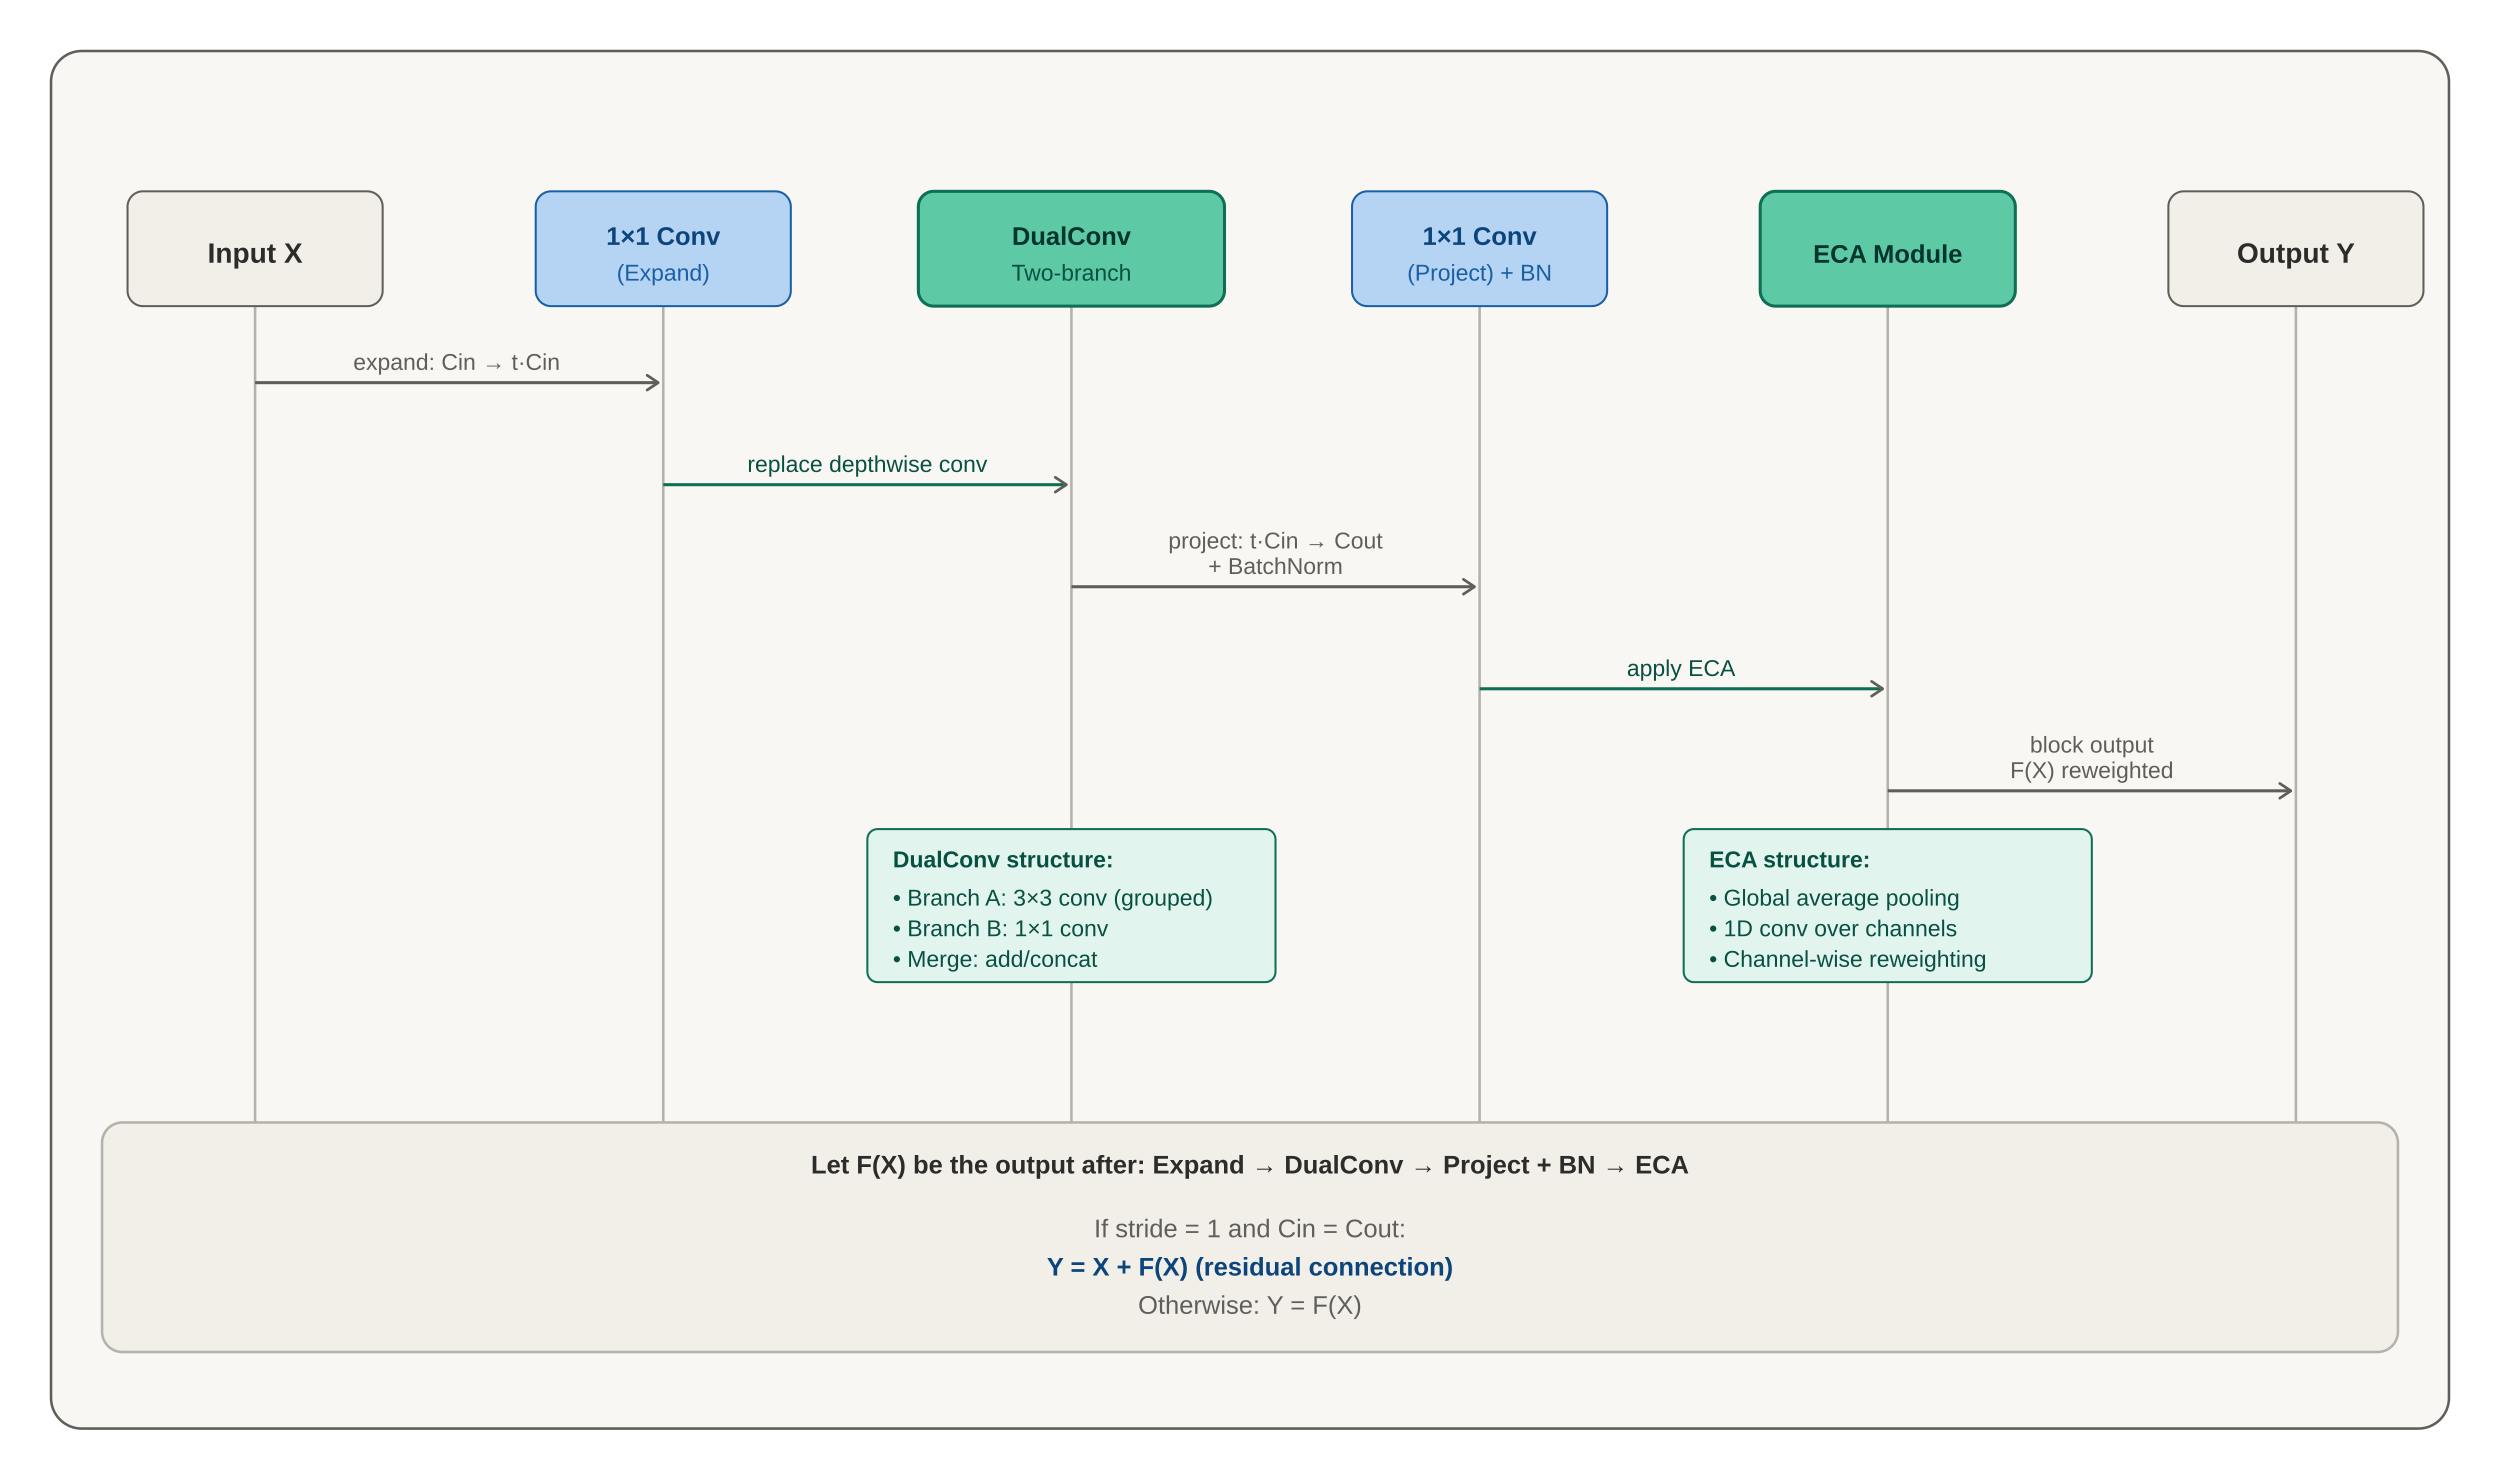
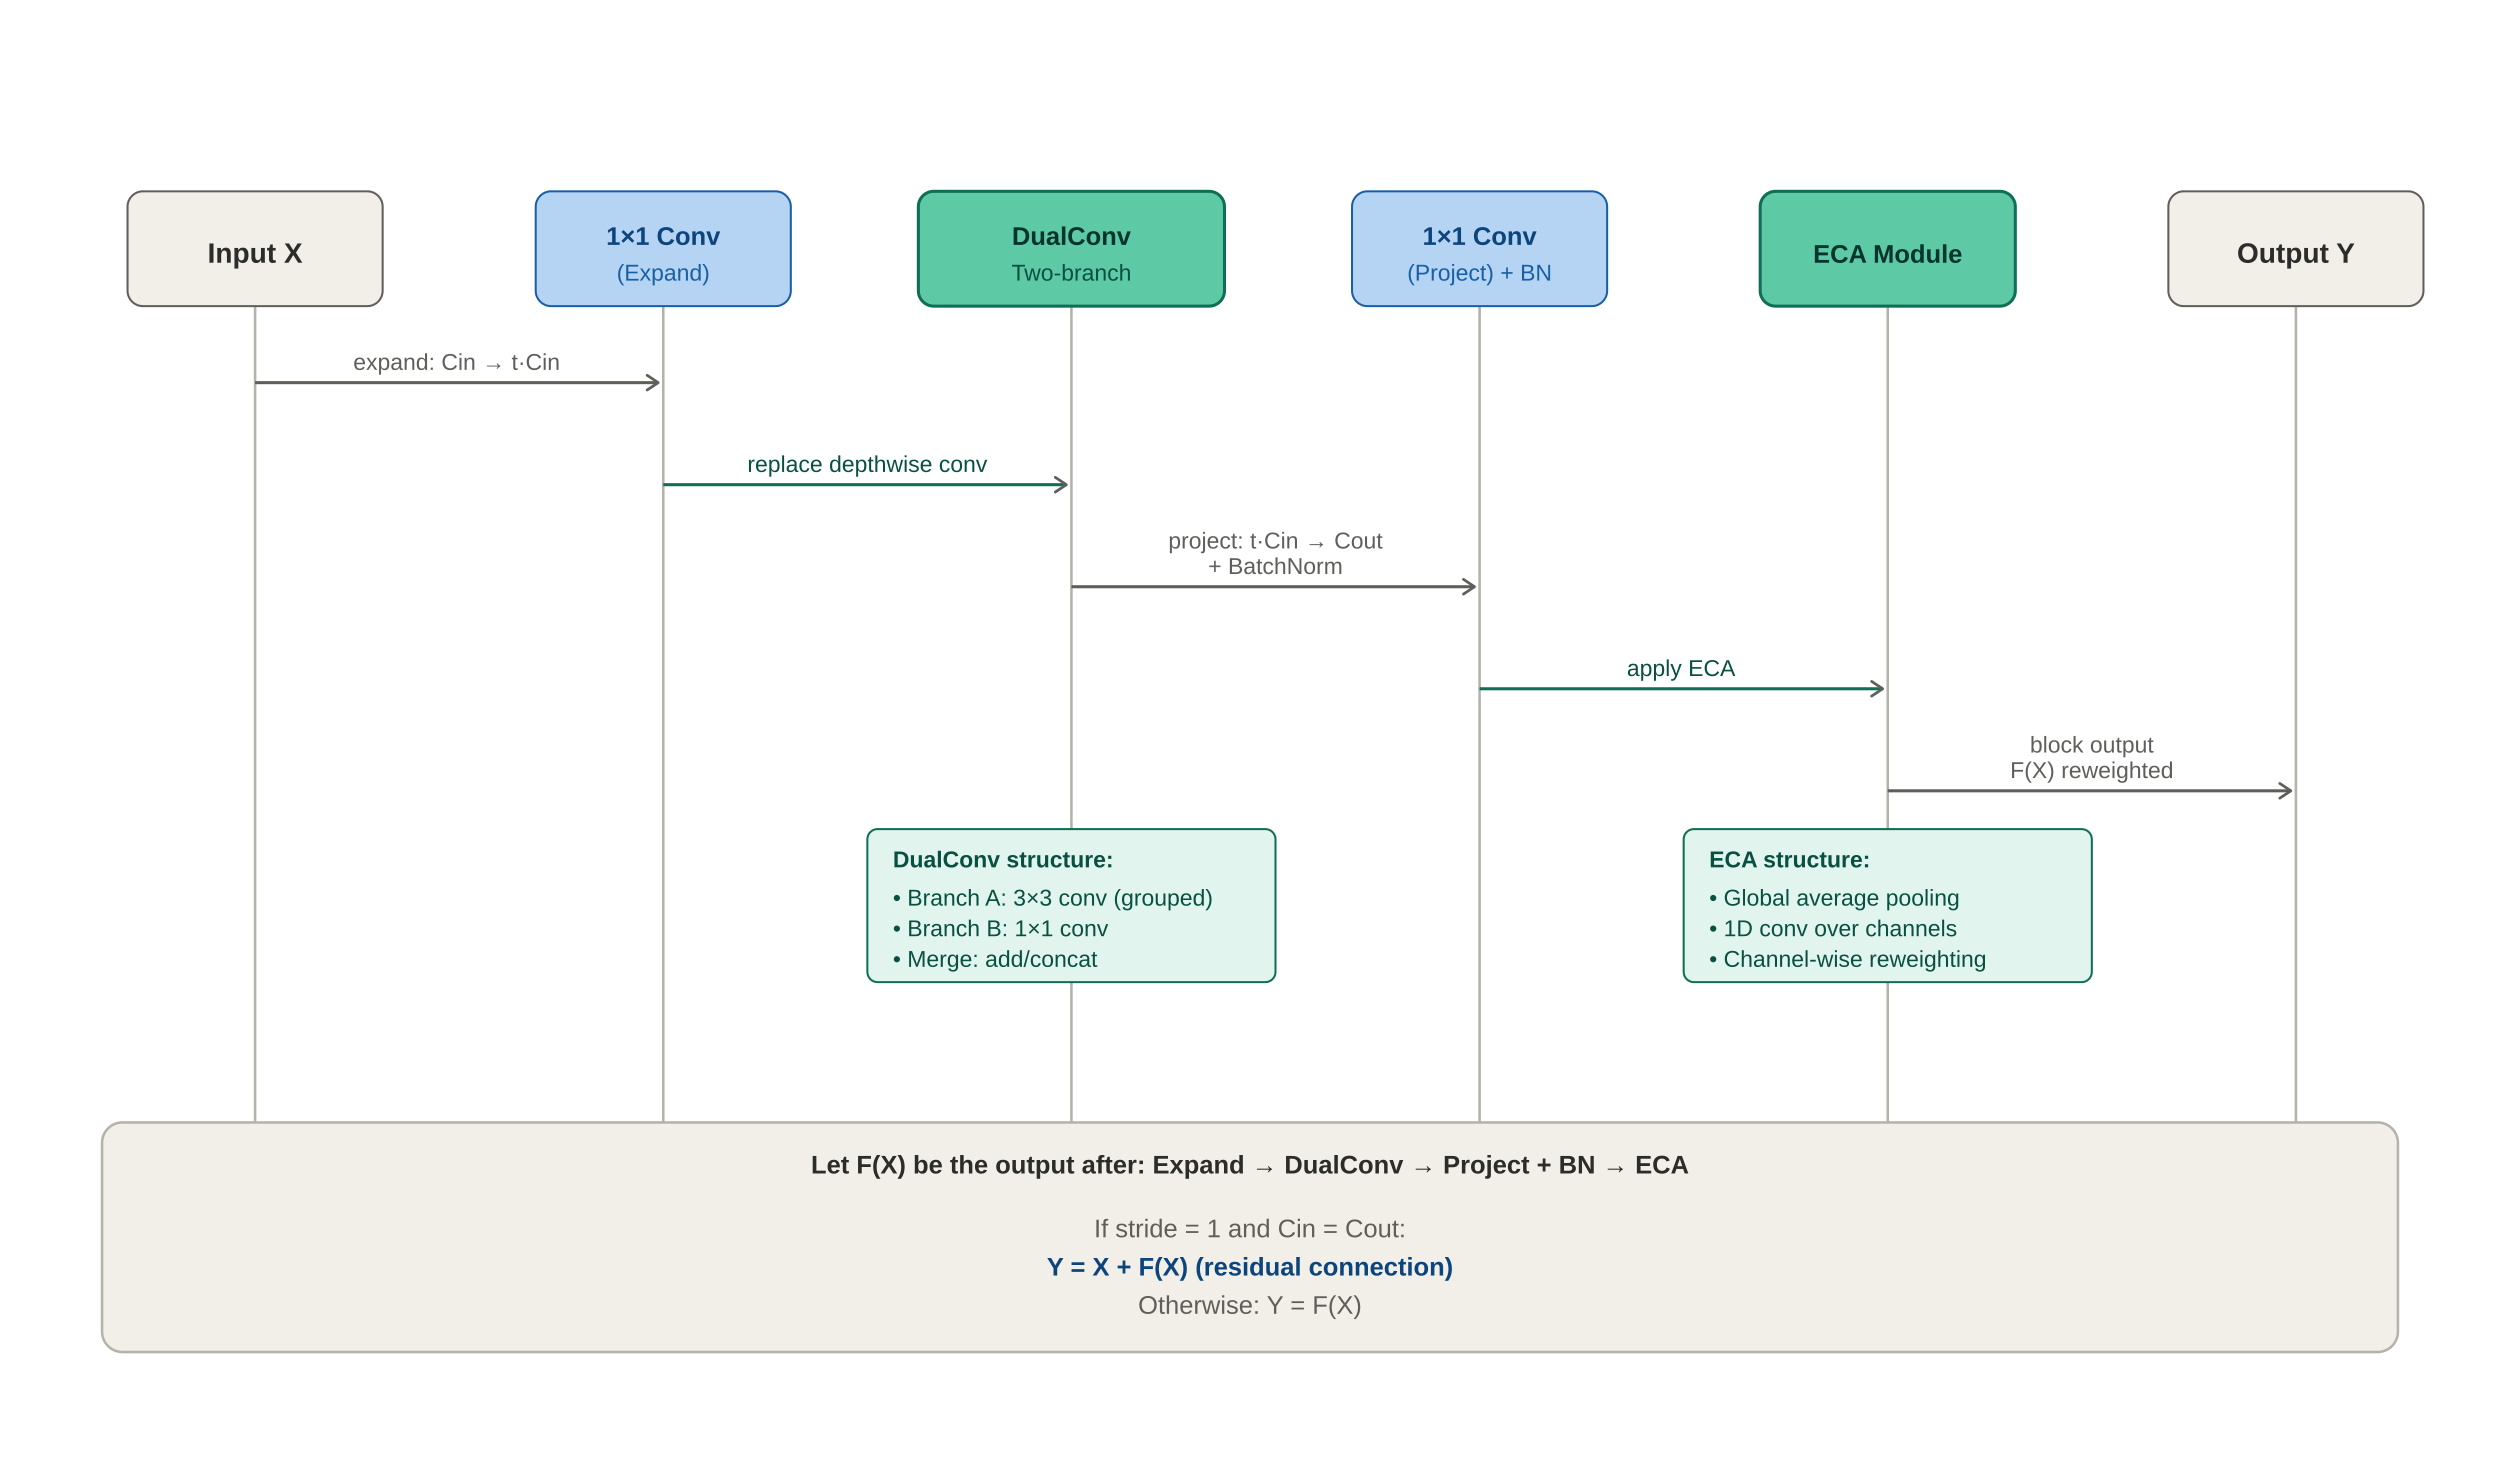
<svg xmlns="http://www.w3.org/2000/svg" width="980" height="580" viewBox="0 0 980 580" style="background:#ffffff; font-family: Arial, sans-serif;">
  <defs>
    <marker id="arrow" viewBox="0 0 10 10" refX="8" refY="5" markerWidth="6" markerHeight="6" orient="auto-start-reverse">
      <path d="M2 1L8 5L2 9" fill="none" stroke="#5F5E5A" stroke-width="1.5" stroke-linecap="round" stroke-linejoin="round" />
    </marker>
  </defs>
-   <rect x="20" y="20" width="940" height="540" rx="12" fill="#F8F7F3" stroke="#5F5E5A" stroke-width="1" />
  <g stroke="#B4B2A9" stroke-width="1">
    <line x1="100" y1="120" x2="100" y2="440" />
    <line x1="260" y1="120" x2="260" y2="440" />
    <line x1="420" y1="120" x2="420" y2="440" />
    <line x1="580" y1="120" x2="580" y2="440" />
    <line x1="740" y1="120" x2="740" y2="440" />
    <line x1="900" y1="120" x2="900" y2="440" />
  </g>
  <rect x="50" y="75" width="100" height="45" rx="6" fill="#F1EFE8" stroke="#5F5E5A" stroke-width="0.8" />
  <text x="100" y="103" text-anchor="middle" font-size="11" font-weight="600" fill="#2C2C2A">Input X</text>
  <rect x="210" y="75" width="100" height="45" rx="6" fill="#B5D4F4" stroke="#185FA5" stroke-width="0.8" />
  <text x="260" y="96" text-anchor="middle" font-size="10" font-weight="600" fill="#0C447C">1×1 Conv</text>
  <text x="260" y="110" text-anchor="middle" font-size="9" fill="#185FA5">(Expand)</text>
  <rect x="360" y="75" width="120" height="45" rx="6" fill="#5DCAA5" stroke="#0F6E56" stroke-width="1.2" />
  <text x="420" y="96" text-anchor="middle" font-size="10" font-weight="600" fill="#04342C">DualConv</text>
  <text x="420" y="110" text-anchor="middle" font-size="9" fill="#085041">Two-branch</text>
  <rect x="530" y="75" width="100" height="45" rx="6" fill="#B5D4F4" stroke="#185FA5" stroke-width="0.8" />
  <text x="580" y="96" text-anchor="middle" font-size="10" font-weight="600" fill="#0C447C">1×1 Conv</text>
  <text x="580" y="110" text-anchor="middle" font-size="9" fill="#185FA5">(Project) + BN</text>
  <rect x="690" y="75" width="100" height="45" rx="6" fill="#5DCAA5" stroke="#0F6E56" stroke-width="1.2" />
  <text x="740" y="103" text-anchor="middle" font-size="10" font-weight="600" fill="#04342C">ECA Module</text>
  <rect x="850" y="75" width="100" height="45" rx="6" fill="#F1EFE8" stroke="#5F5E5A" stroke-width="0.8" />
  <text x="900" y="103" text-anchor="middle" font-size="11" font-weight="600" fill="#2C2C2A">Output Y</text>
  <line x1="100" y1="150" x2="258" y2="150" stroke="#5F5E5A" stroke-width="1.2" marker-end="url(#arrow)" />
  <text x="179" y="145" text-anchor="middle" font-size="9" fill="#5F5E5A">expand: Cin → t·Cin</text>
  <line x1="260" y1="190" x2="418" y2="190" stroke="#0F6E56" stroke-width="1.2" marker-end="url(#arrow)" />
  <text x="340" y="185" text-anchor="middle" font-size="9" fill="#085041">replace depthwise conv</text>
  <line x1="420" y1="230" x2="578" y2="230" stroke="#5F5E5A" stroke-width="1.2" marker-end="url(#arrow)" />
  <text x="500" y="215" text-anchor="middle" font-size="9" fill="#5F5E5A">project: t·Cin → Cout</text>
  <text x="500" y="225" text-anchor="middle" font-size="9" fill="#5F5E5A">+ BatchNorm</text>
  <line x1="580" y1="270" x2="738" y2="270" stroke="#0F6E56" stroke-width="1.2" marker-end="url(#arrow)" />
  <text x="659" y="265" text-anchor="middle" font-size="9" fill="#085041">apply ECA</text>
  <line x1="740" y1="310" x2="898" y2="310" stroke="#5F5E5A" stroke-width="1.2" marker-end="url(#arrow)" />
  <text x="820" y="295" text-anchor="middle" font-size="9" fill="#5F5E5A">block output</text>
  <text x="820" y="305" text-anchor="middle" font-size="9" fill="#5F5E5A">F(X) reweighted</text>
  <rect x="340" y="325" width="160" height="60" rx="4" fill="#E1F5EE" stroke="#0F6E56" stroke-width="0.8" />
  <text x="350" y="340" font-size="9" font-weight="600" fill="#085041">DualConv structure:</text>
  <text x="350" y="355" font-size="9" fill="#085041">• Branch A: 3×3 conv (grouped)</text>
  <text x="350" y="367" font-size="9" fill="#085041">• Branch B: 1×1 conv</text>
  <text x="350" y="379" font-size="9" fill="#085041">• Merge: add/concat</text>
  <rect x="660" y="325" width="160" height="60" rx="4" fill="#E1F5EE" stroke="#0F6E56" stroke-width="0.8" />
  <text x="670" y="340" font-size="9" font-weight="600" fill="#085041">ECA structure:</text>
  <text x="670" y="355" font-size="9" fill="#085041">• Global average pooling</text>
  <text x="670" y="367" font-size="9" fill="#085041">• 1D conv over channels</text>
  <text x="670" y="379" font-size="9" fill="#085041">• Channel-wise reweighting</text>
  <rect x="40" y="440" width="900" height="90" rx="8" fill="#F1EFE8" stroke="#B4B2A9" stroke-width="1" />
  <text x="490" y="460" text-anchor="middle" font-size="10" font-weight="600" fill="#2C2C2A">Let F(X) be the output after: Expand → DualConv → Project + BN → ECA</text>
  <text x="490" y="485" text-anchor="middle" font-size="10" fill="#5F5E5A">If stride = 1 and Cin = Cout:</text>
  <text x="490" y="500" text-anchor="middle" font-size="10" font-weight="600" fill="#0C447C">Y = X + F(X) (residual connection)</text>
  <text x="490" y="515" text-anchor="middle" font-size="10" fill="#5F5E5A">Otherwise: Y = F(X)</text>
</svg>
